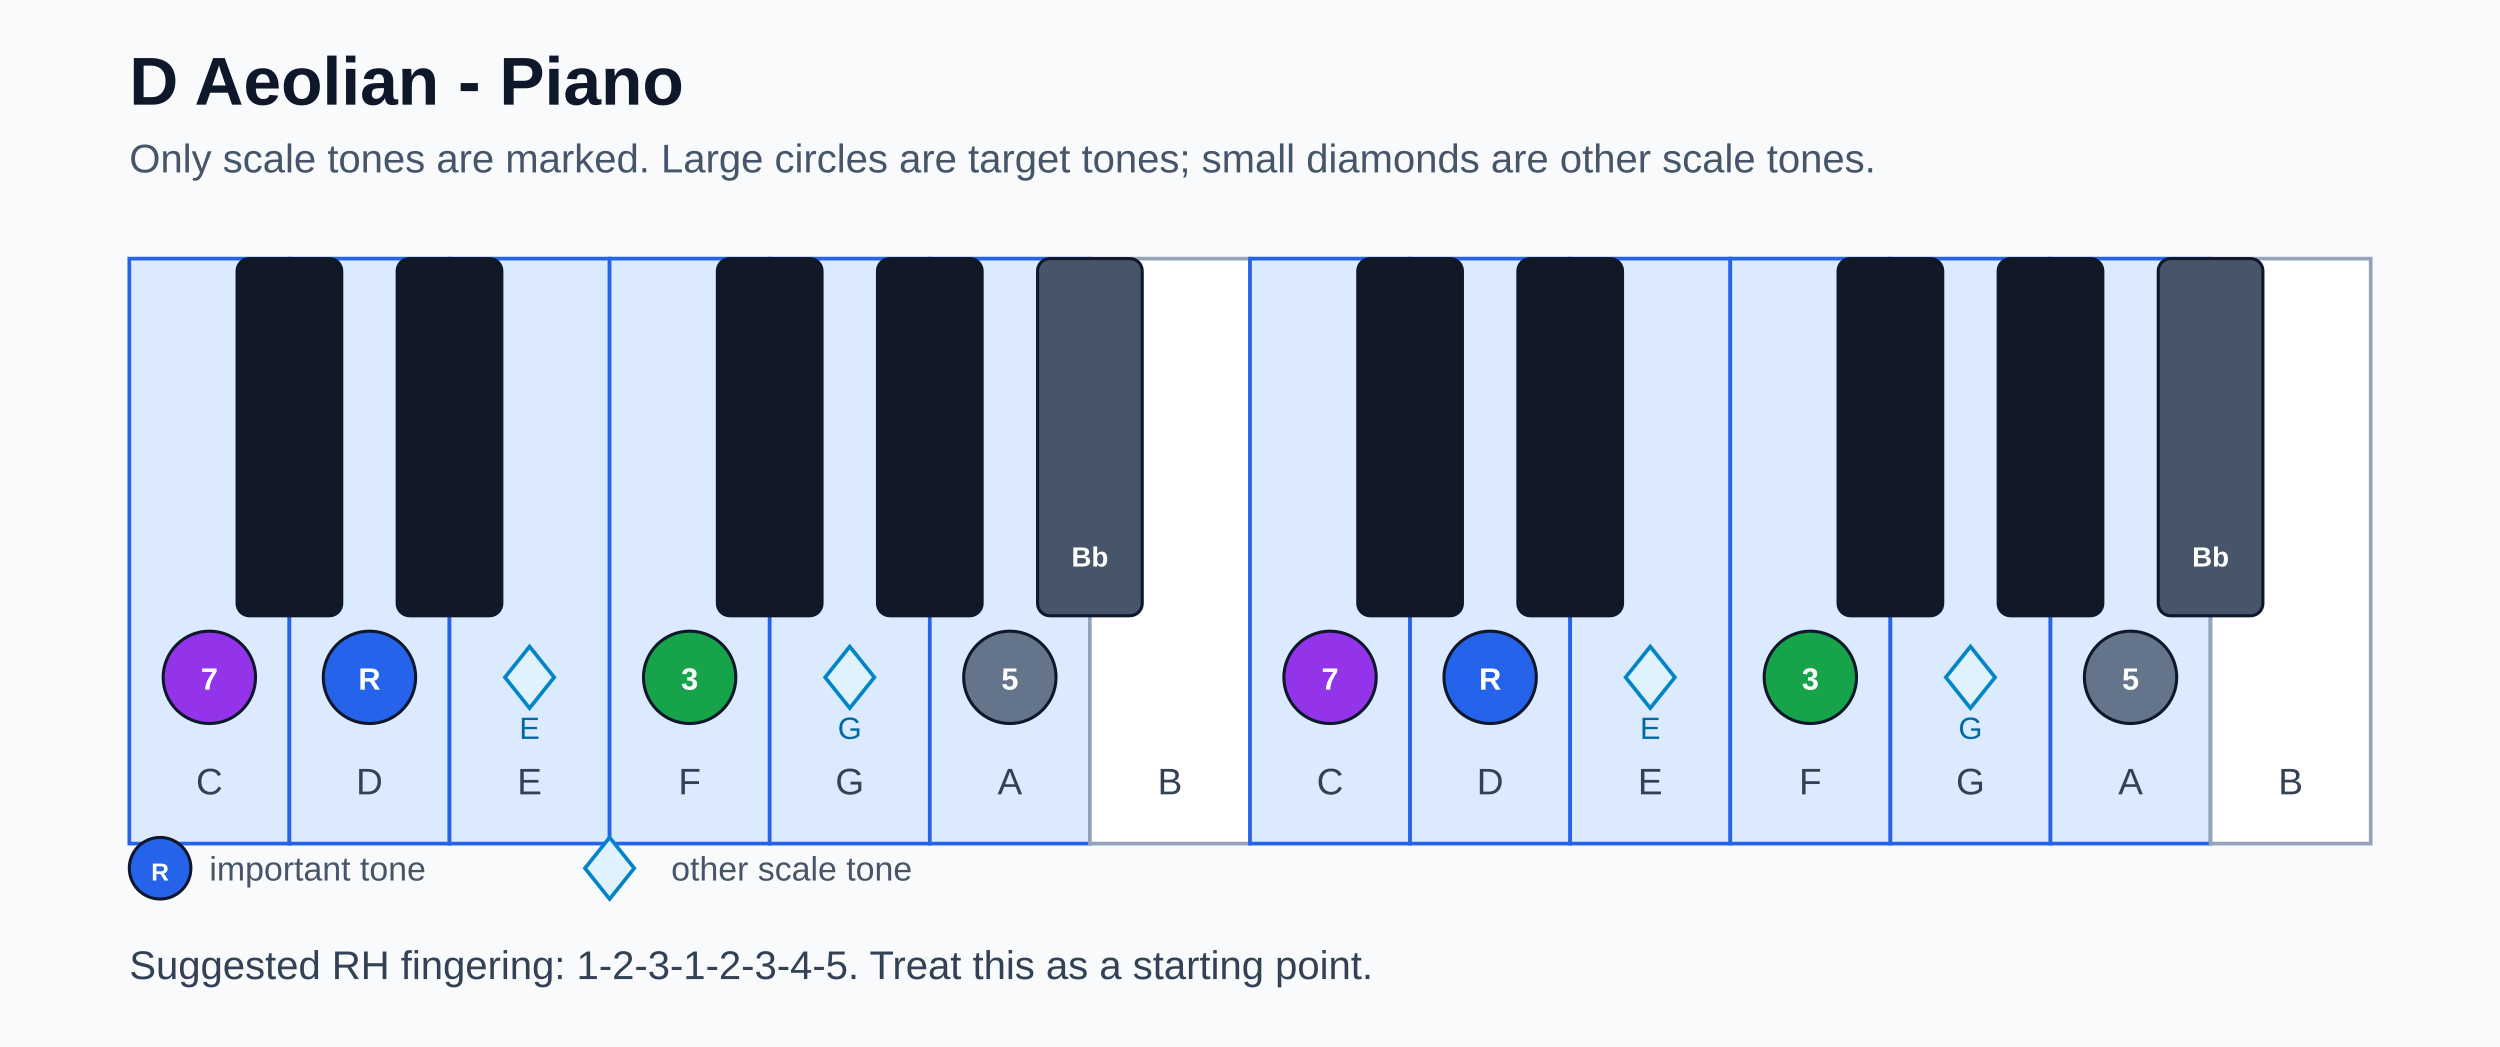
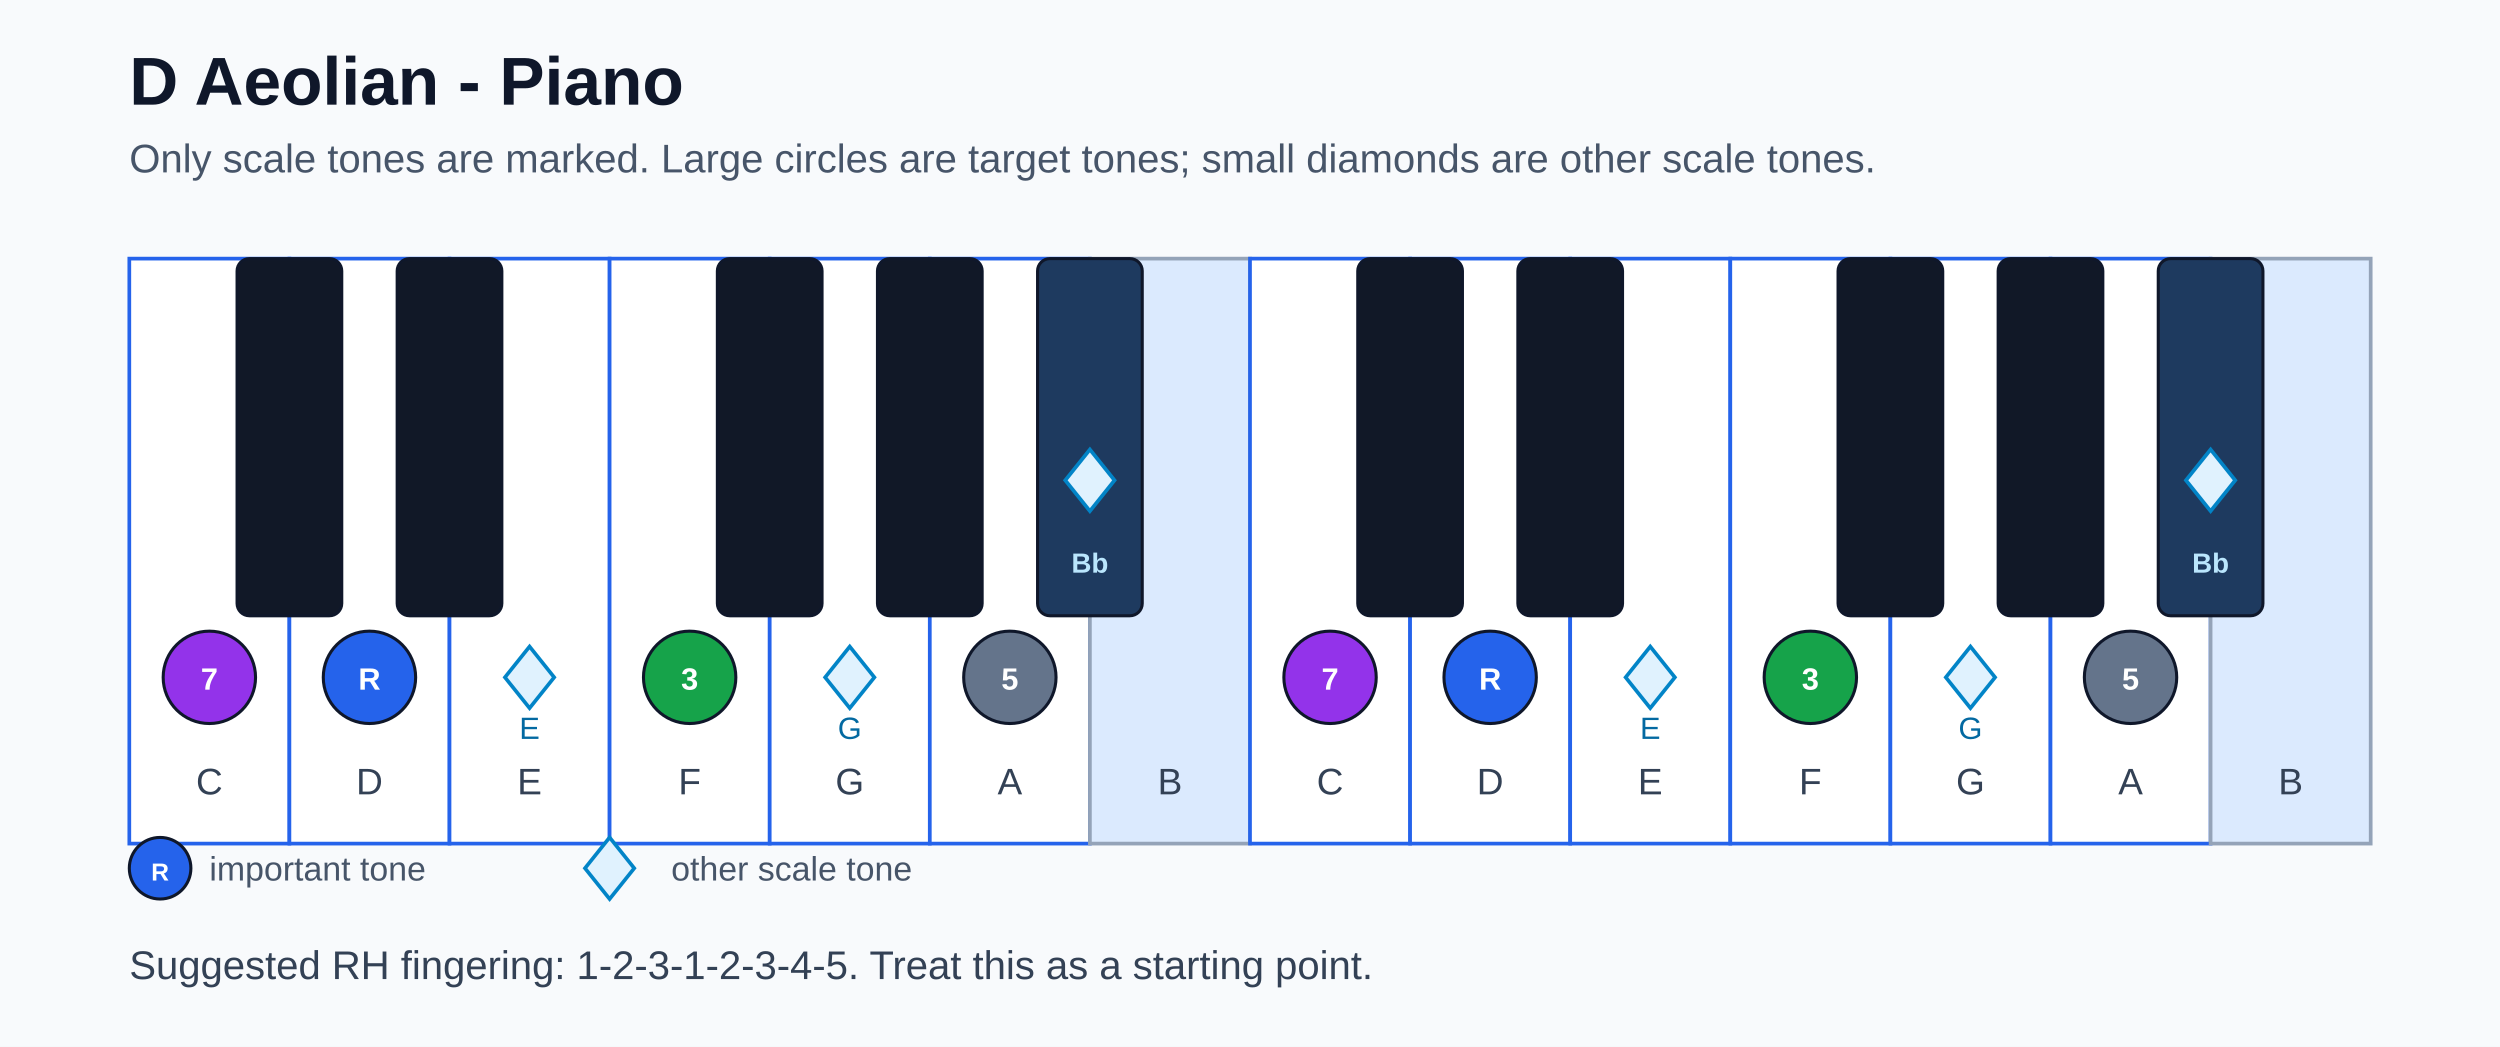
<svg xmlns="http://www.w3.org/2000/svg" width="812" height="340" viewBox="0 0 812 340">
  <rect width="100%" height="100%" fill="#f8fafc" />
  <text x="42" y="34" font-family="Arial, sans-serif" font-size="22" font-weight="700" fill="#0f172a">D Aeolian - Piano</text>
  <text x="42" y="56" font-family="Arial, sans-serif" font-size="13" fill="#475569">Only scale tones are marked. Large circles are target tones; small diamonds are other scale tones.</text>
-   <rect x="42" y="84" width="52" height="190" fill="#dbeafe" stroke="#2563eb" stroke-width="1.2" />
+   <rect x="42" y="84" width="52" height="190" fill="#ffffff" stroke="#2563eb" stroke-width="1.2" />
  <text x="68.0" y="258" text-anchor="middle" font-family="Arial, sans-serif" font-size="12" fill="#334155">C</text>
  <circle cx="68.0" cy="220" r="15" fill="#9333ea" stroke="#0f172a" stroke-width="1" />
  <text x="68.0" y="224" text-anchor="middle" font-family="Arial, sans-serif" font-size="10" font-weight="700" fill="#ffffff">7</text>
-   <rect x="94" y="84" width="52" height="190" fill="#dbeafe" stroke="#2563eb" stroke-width="1.2" />
+   <rect x="94" y="84" width="52" height="190" fill="#ffffff" stroke="#2563eb" stroke-width="1.2" />
  <text x="120.0" y="258" text-anchor="middle" font-family="Arial, sans-serif" font-size="12" fill="#334155">D</text>
  <circle cx="120.0" cy="220" r="15" fill="#2563eb" stroke="#0f172a" stroke-width="1" />
  <text x="120.0" y="224" text-anchor="middle" font-family="Arial, sans-serif" font-size="10" font-weight="700" fill="#ffffff">R</text>
-   <rect x="146" y="84" width="52" height="190" fill="#dbeafe" stroke="#2563eb" stroke-width="1.2" />
+   <rect x="146" y="84" width="52" height="190" fill="#ffffff" stroke="#2563eb" stroke-width="1.2" />
  <text x="172.0" y="258" text-anchor="middle" font-family="Arial, sans-serif" font-size="12" fill="#334155">E</text>
  <polygon points="172.0,210 180.0,220 172.0,230 164.0,220" fill="#e0f2fe" stroke="#0284c7" stroke-width="1.2" />
  <text x="172.0" y="240" text-anchor="middle" font-family="Arial, sans-serif" font-size="10" fill="#0369a1">E</text>
-   <rect x="198" y="84" width="52" height="190" fill="#dbeafe" stroke="#2563eb" stroke-width="1.2" />
+   <rect x="198" y="84" width="52" height="190" fill="#ffffff" stroke="#2563eb" stroke-width="1.2" />
  <text x="224.0" y="258" text-anchor="middle" font-family="Arial, sans-serif" font-size="12" fill="#334155">F</text>
  <circle cx="224.0" cy="220" r="15" fill="#16a34a" stroke="#0f172a" stroke-width="1" />
  <text x="224.0" y="224" text-anchor="middle" font-family="Arial, sans-serif" font-size="10" font-weight="700" fill="#ffffff">3</text>
-   <rect x="250" y="84" width="52" height="190" fill="#dbeafe" stroke="#2563eb" stroke-width="1.2" />
+   <rect x="250" y="84" width="52" height="190" fill="#ffffff" stroke="#2563eb" stroke-width="1.2" />
  <text x="276.0" y="258" text-anchor="middle" font-family="Arial, sans-serif" font-size="12" fill="#334155">G</text>
  <polygon points="276.0,210 284.0,220 276.0,230 268.0,220" fill="#e0f2fe" stroke="#0284c7" stroke-width="1.2" />
  <text x="276.0" y="240" text-anchor="middle" font-family="Arial, sans-serif" font-size="10" fill="#0369a1">G</text>
-   <rect x="302" y="84" width="52" height="190" fill="#dbeafe" stroke="#2563eb" stroke-width="1.2" />
+   <rect x="302" y="84" width="52" height="190" fill="#ffffff" stroke="#2563eb" stroke-width="1.2" />
  <text x="328.0" y="258" text-anchor="middle" font-family="Arial, sans-serif" font-size="12" fill="#334155">A</text>
  <circle cx="328.0" cy="220" r="15" fill="#64748b" stroke="#0f172a" stroke-width="1" />
  <text x="328.0" y="224" text-anchor="middle" font-family="Arial, sans-serif" font-size="10" font-weight="700" fill="#ffffff">5</text>
-   <rect x="354" y="84" width="52" height="190" fill="#ffffff" stroke="#94a3b8" stroke-width="1.2" />
+   <rect x="354" y="84" width="52" height="190" fill="#dbeafe" stroke="#94a3b8" stroke-width="1.2" />
  <text x="380.0" y="258" text-anchor="middle" font-family="Arial, sans-serif" font-size="12" fill="#334155">B</text>
-   <rect x="406" y="84" width="52" height="190" fill="#dbeafe" stroke="#2563eb" stroke-width="1.2" />
+   <rect x="406" y="84" width="52" height="190" fill="#ffffff" stroke="#2563eb" stroke-width="1.2" />
  <text x="432.0" y="258" text-anchor="middle" font-family="Arial, sans-serif" font-size="12" fill="#334155">C</text>
  <circle cx="432.0" cy="220" r="15" fill="#9333ea" stroke="#0f172a" stroke-width="1" />
  <text x="432.0" y="224" text-anchor="middle" font-family="Arial, sans-serif" font-size="10" font-weight="700" fill="#ffffff">7</text>
-   <rect x="458" y="84" width="52" height="190" fill="#dbeafe" stroke="#2563eb" stroke-width="1.2" />
+   <rect x="458" y="84" width="52" height="190" fill="#ffffff" stroke="#2563eb" stroke-width="1.2" />
  <text x="484.0" y="258" text-anchor="middle" font-family="Arial, sans-serif" font-size="12" fill="#334155">D</text>
  <circle cx="484.0" cy="220" r="15" fill="#2563eb" stroke="#0f172a" stroke-width="1" />
  <text x="484.0" y="224" text-anchor="middle" font-family="Arial, sans-serif" font-size="10" font-weight="700" fill="#ffffff">R</text>
-   <rect x="510" y="84" width="52" height="190" fill="#dbeafe" stroke="#2563eb" stroke-width="1.2" />
+   <rect x="510" y="84" width="52" height="190" fill="#ffffff" stroke="#2563eb" stroke-width="1.2" />
  <text x="536.0" y="258" text-anchor="middle" font-family="Arial, sans-serif" font-size="12" fill="#334155">E</text>
  <polygon points="536.0,210 544.0,220 536.0,230 528.0,220" fill="#e0f2fe" stroke="#0284c7" stroke-width="1.2" />
  <text x="536.0" y="240" text-anchor="middle" font-family="Arial, sans-serif" font-size="10" fill="#0369a1">E</text>
-   <rect x="562" y="84" width="52" height="190" fill="#dbeafe" stroke="#2563eb" stroke-width="1.2" />
+   <rect x="562" y="84" width="52" height="190" fill="#ffffff" stroke="#2563eb" stroke-width="1.2" />
  <text x="588.0" y="258" text-anchor="middle" font-family="Arial, sans-serif" font-size="12" fill="#334155">F</text>
  <circle cx="588.0" cy="220" r="15" fill="#16a34a" stroke="#0f172a" stroke-width="1" />
  <text x="588.0" y="224" text-anchor="middle" font-family="Arial, sans-serif" font-size="10" font-weight="700" fill="#ffffff">3</text>
-   <rect x="614" y="84" width="52" height="190" fill="#dbeafe" stroke="#2563eb" stroke-width="1.2" />
+   <rect x="614" y="84" width="52" height="190" fill="#ffffff" stroke="#2563eb" stroke-width="1.2" />
  <text x="640.0" y="258" text-anchor="middle" font-family="Arial, sans-serif" font-size="12" fill="#334155">G</text>
  <polygon points="640.0,210 648.0,220 640.0,230 632.0,220" fill="#e0f2fe" stroke="#0284c7" stroke-width="1.2" />
  <text x="640.0" y="240" text-anchor="middle" font-family="Arial, sans-serif" font-size="10" fill="#0369a1">G</text>
-   <rect x="666" y="84" width="52" height="190" fill="#dbeafe" stroke="#2563eb" stroke-width="1.2" />
+   <rect x="666" y="84" width="52" height="190" fill="#ffffff" stroke="#2563eb" stroke-width="1.2" />
  <text x="692.0" y="258" text-anchor="middle" font-family="Arial, sans-serif" font-size="12" fill="#334155">A</text>
  <circle cx="692.0" cy="220" r="15" fill="#64748b" stroke="#0f172a" stroke-width="1" />
  <text x="692.0" y="224" text-anchor="middle" font-family="Arial, sans-serif" font-size="10" font-weight="700" fill="#ffffff">5</text>
-   <rect x="718" y="84" width="52" height="190" fill="#ffffff" stroke="#94a3b8" stroke-width="1.2" />
+   <rect x="718" y="84" width="52" height="190" fill="#dbeafe" stroke="#94a3b8" stroke-width="1.2" />
  <text x="744.0" y="258" text-anchor="middle" font-family="Arial, sans-serif" font-size="12" fill="#334155">B</text>
  <rect x="77.0" y="84" width="34" height="116" rx="4" fill="#111827" stroke="#0f172a" stroke-width="1" />
  <rect x="129.0" y="84" width="34" height="116" rx="4" fill="#111827" stroke="#0f172a" stroke-width="1" />
  <rect x="233.0" y="84" width="34" height="116" rx="4" fill="#111827" stroke="#0f172a" stroke-width="1" />
  <rect x="285.0" y="84" width="34" height="116" rx="4" fill="#111827" stroke="#0f172a" stroke-width="1" />
-   <rect x="337.0" y="84" width="34" height="116" rx="4" fill="#475569" stroke="#0f172a" stroke-width="1" />
-   <text x="354.0" y="184" text-anchor="middle" font-family="Arial, sans-serif" font-size="9" font-weight="700" fill="#ffffff">Bb</text>
+   <rect x="337.0" y="84" width="34" height="116" rx="4" fill="#1e3a5f" stroke="#0f172a" stroke-width="1" />
+   <polygon points="354.0,146 362.0,156 354.0,166 346.0,156" fill="#e0f2fe" stroke="#0284c7" stroke-width="1.2" />
+   <text x="354.0" y="186" text-anchor="middle" font-family="Arial, sans-serif" font-size="9" font-weight="700" fill="#bae6fd">Bb</text>
  <rect x="441.0" y="84" width="34" height="116" rx="4" fill="#111827" stroke="#0f172a" stroke-width="1" />
  <rect x="493.0" y="84" width="34" height="116" rx="4" fill="#111827" stroke="#0f172a" stroke-width="1" />
  <rect x="597.0" y="84" width="34" height="116" rx="4" fill="#111827" stroke="#0f172a" stroke-width="1" />
  <rect x="649.0" y="84" width="34" height="116" rx="4" fill="#111827" stroke="#0f172a" stroke-width="1" />
-   <rect x="701.0" y="84" width="34" height="116" rx="4" fill="#475569" stroke="#0f172a" stroke-width="1" />
-   <text x="718.0" y="184" text-anchor="middle" font-family="Arial, sans-serif" font-size="9" font-weight="700" fill="#ffffff">Bb</text>
+   <rect x="701.0" y="84" width="34" height="116" rx="4" fill="#1e3a5f" stroke="#0f172a" stroke-width="1" />
+   <polygon points="718.0,146 726.0,156 718.0,166 710.0,156" fill="#e0f2fe" stroke="#0284c7" stroke-width="1.2" />
+   <text x="718.0" y="186" text-anchor="middle" font-family="Arial, sans-serif" font-size="9" font-weight="700" fill="#bae6fd">Bb</text>
  <circle cx="52" cy="282" r="10" fill="#2563eb" stroke="#0f172a" stroke-width="1" />
  <text x="52" y="286" text-anchor="middle" font-family="Arial, sans-serif" font-size="8" font-weight="700" fill="#ffffff">R</text>
  <text x="68" y="286" font-family="Arial, sans-serif" font-size="11" fill="#475569">important tone</text>
  <polygon points="198,272 206,282 198,292 190,282" fill="#e0f2fe" stroke="#0284c7" stroke-width="1.2" />
  <text x="218" y="286" font-family="Arial, sans-serif" font-size="11" fill="#475569">other scale tone</text>
  <text x="42" y="318" font-family="Arial, sans-serif" font-size="13" fill="#334155">Suggested RH fingering: 1-2-3-1-2-3-4-5. Treat this as a starting point.</text>
</svg>
